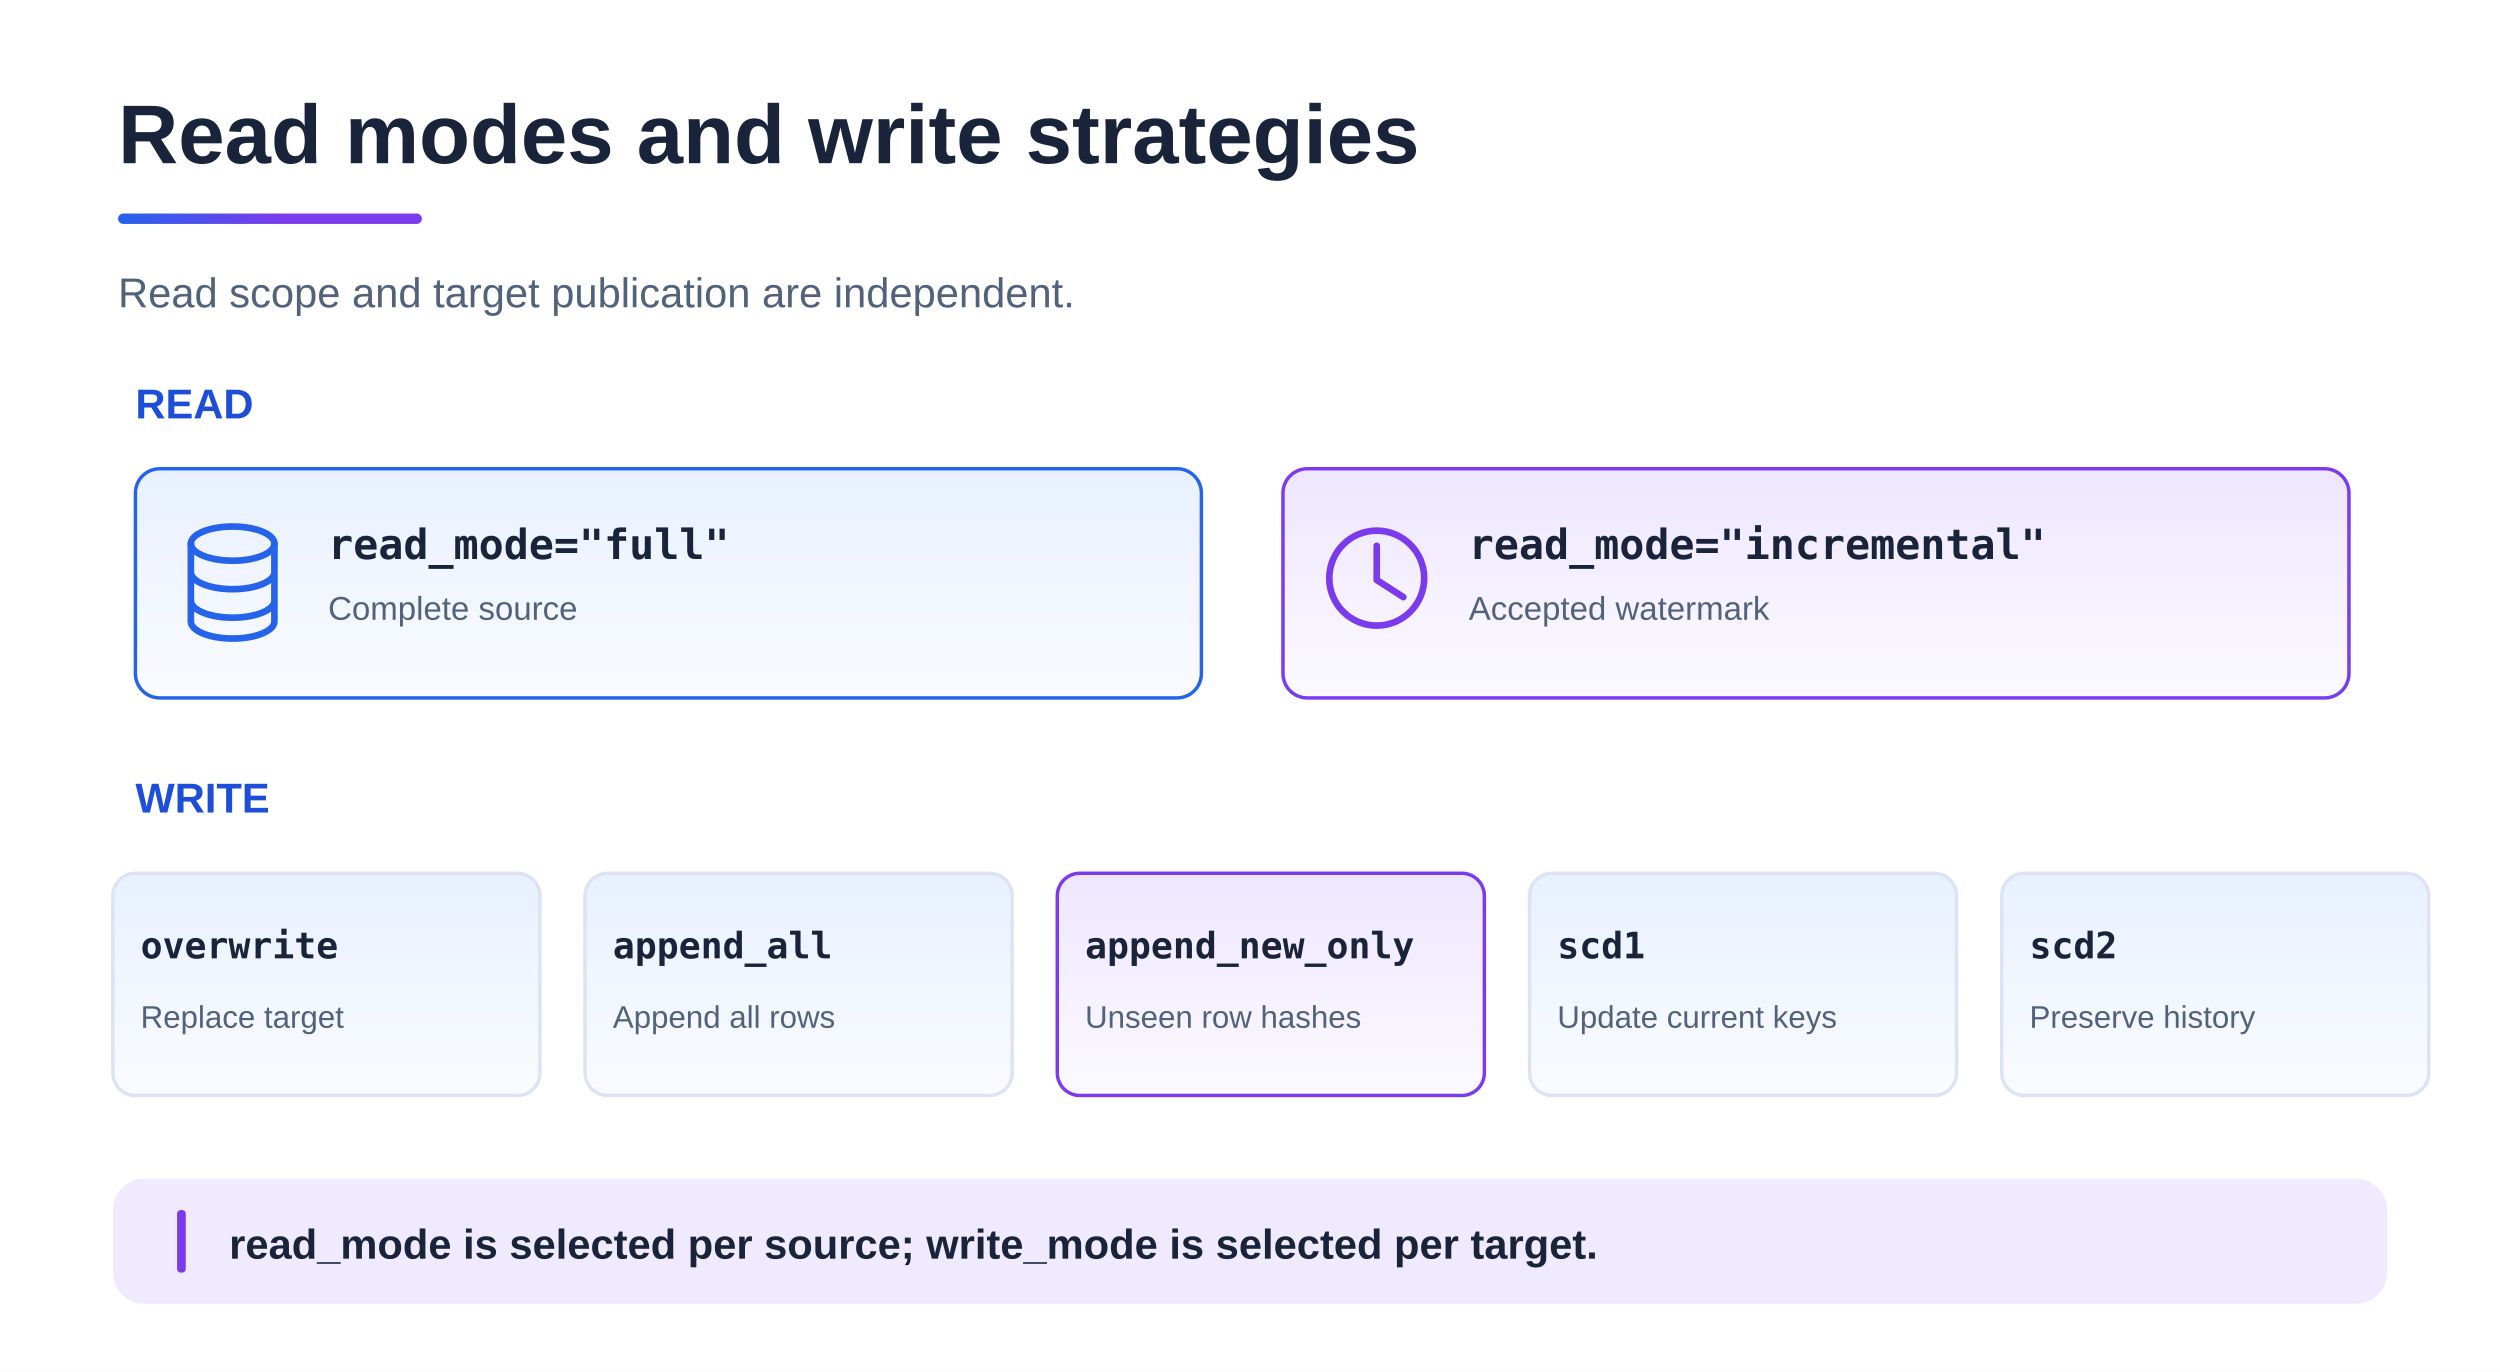
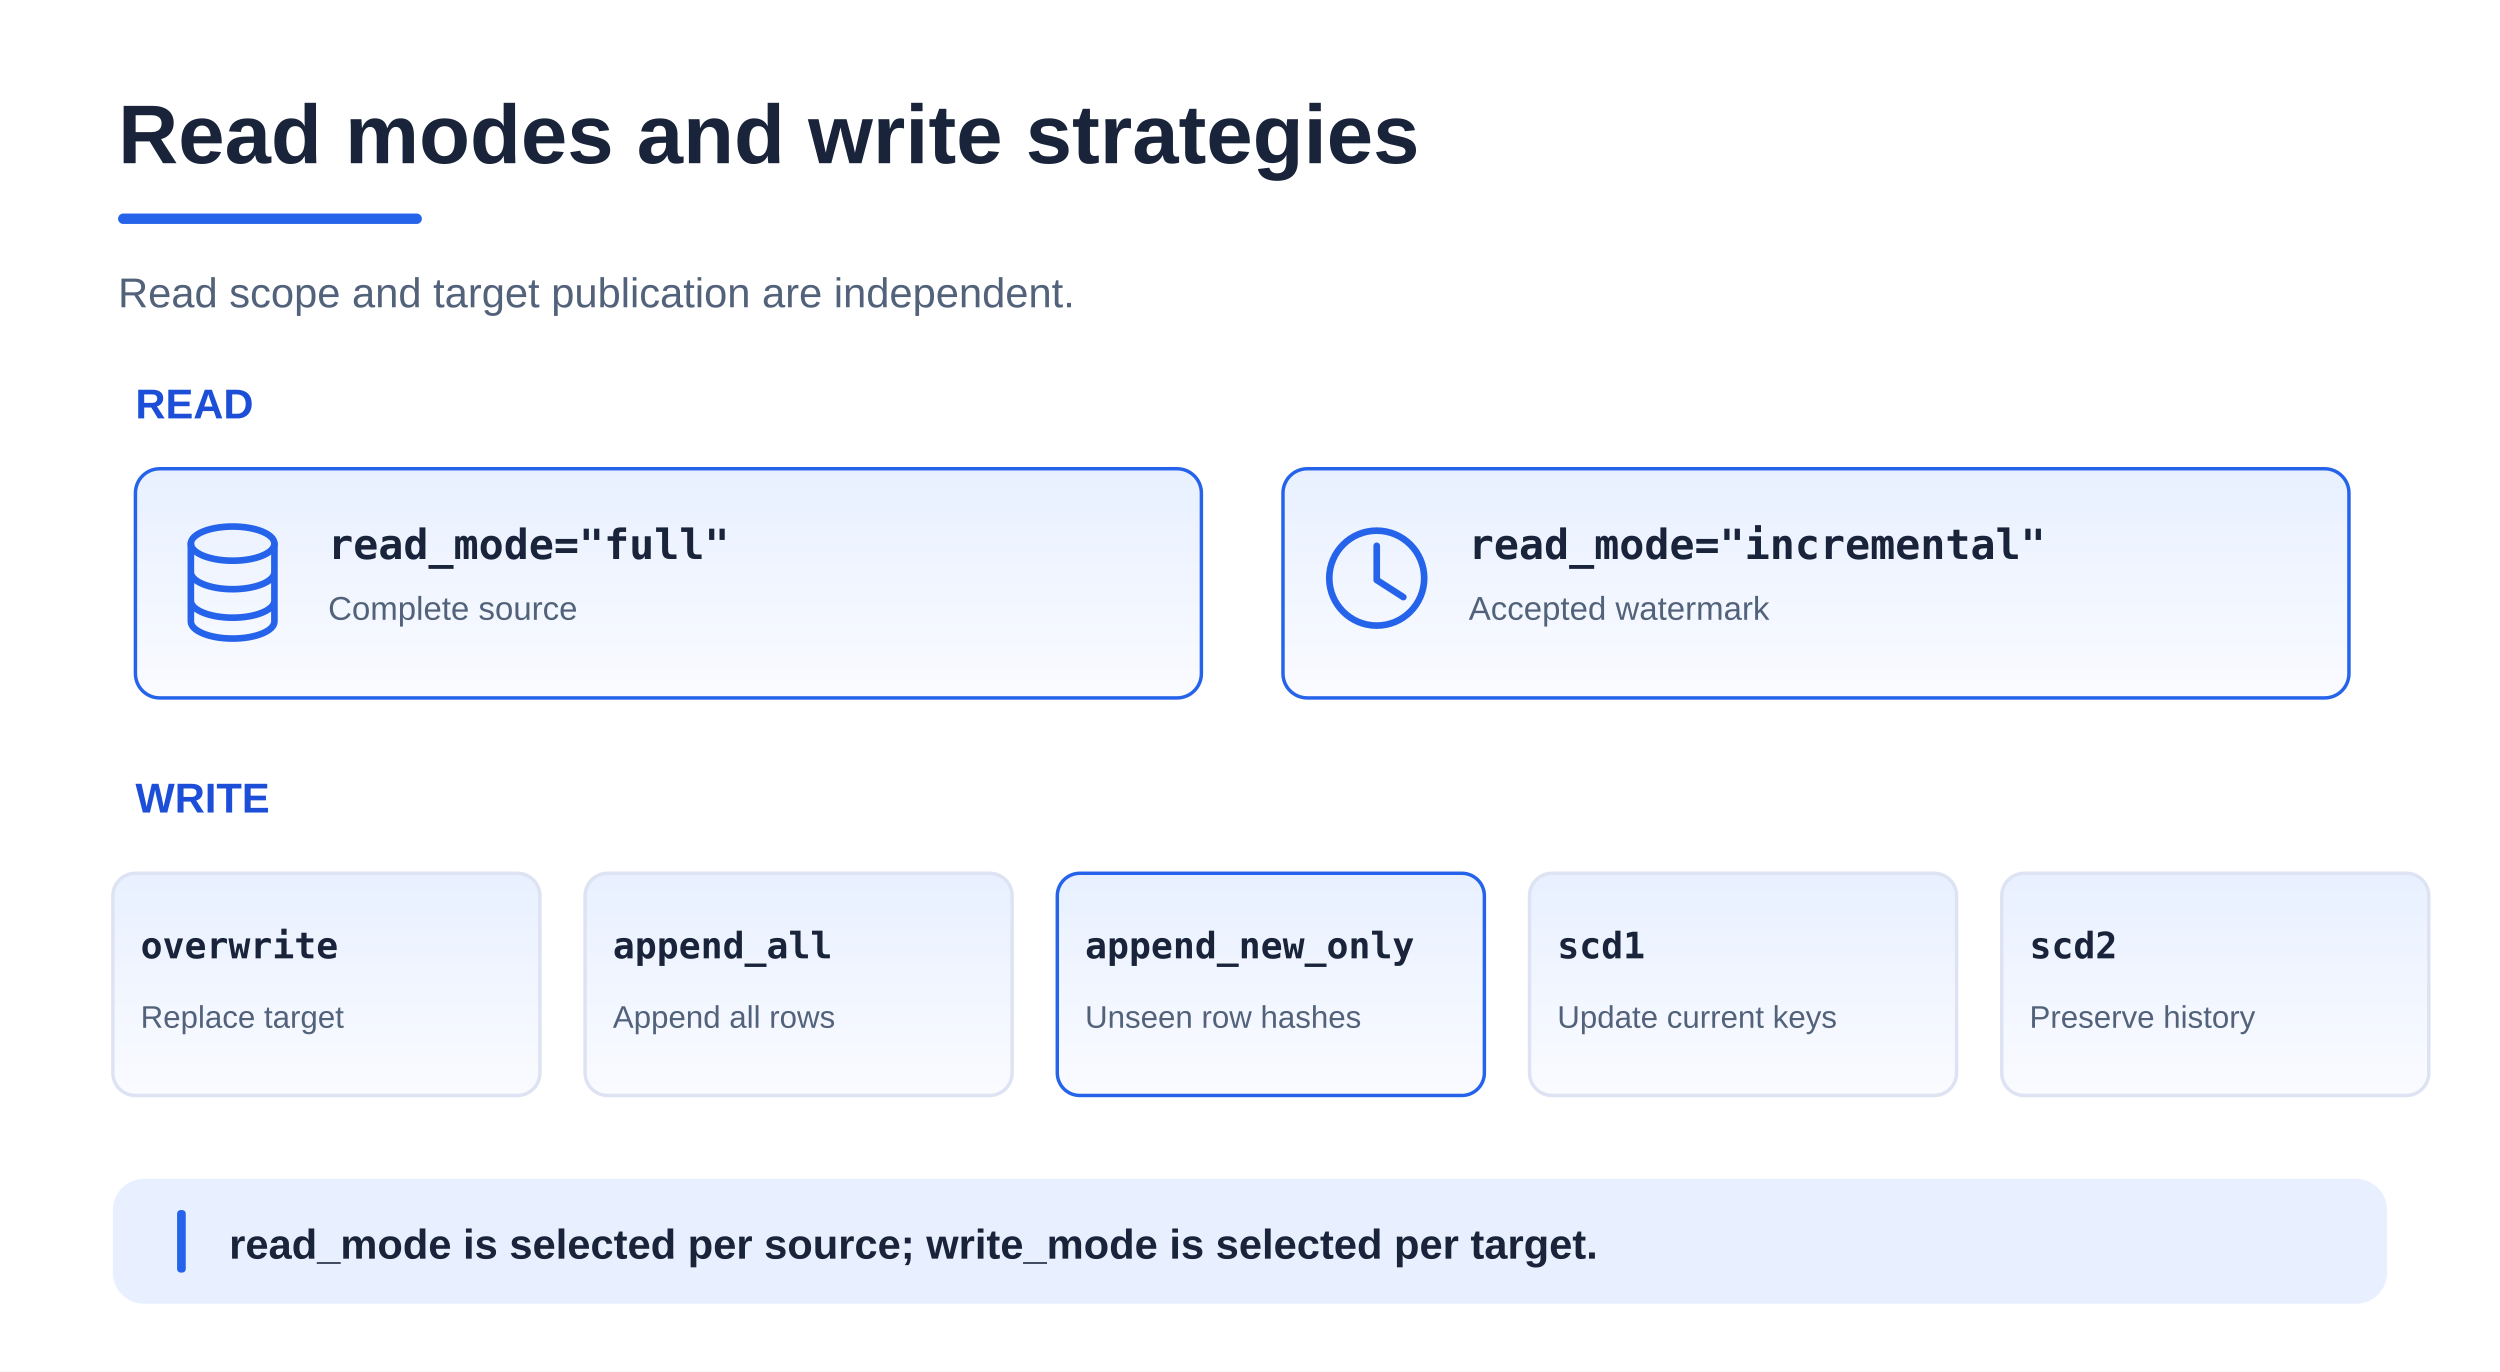
<svg xmlns="http://www.w3.org/2000/svg" width="1440" height="790" viewBox="0 0 1440 790" role="img" aria-label="Read modes and write strategies">
  <defs>
    <linearGradient id="accent">
      <stop offset="0%" stop-color="#2563EB" />
-       <stop offset="55%" stop-color="#7C3AED" />
-       <stop offset="100%" stop-color="#7C3AED" />
+       <stop offset="55%" stop-color="#2563EB" />
+       <stop offset="100%" stop-color="#2563EB" />
    </linearGradient>
    <linearGradient id="bl" x2="0" y2="1">
      <stop offset="0%" stop-color="#E8F0FF" />
      <stop offset="100%" stop-color="#FAFBFF" />
    </linearGradient>
    <linearGradient id="gr" x2="0" y2="1">
-       <stop offset="0%" stop-color="#EEE6FF" />
-       <stop offset="100%" stop-color="#FBFAFF" />
+       <stop offset="0%" stop-color="#E8F0FF" />
+       <stop offset="100%" stop-color="#FAFBFF" />
    </linearGradient>
    <linearGradient id="aq" x2="0" y2="1">
-       <stop offset="0%" stop-color="#EEE6FF" />
-       <stop offset="100%" stop-color="#FBFAFF" />
+       <stop offset="0%" stop-color="#E8F0FF" />
+       <stop offset="100%" stop-color="#FAFBFF" />
    </linearGradient>
    <marker id="ar" markerWidth="8" markerHeight="8" refX="7" refY="4" orient="auto">
      <path d="M0 0L8 4L0 8Z" fill="#19243A" />
    </marker>
  </defs>
  <rect width="1440" height="790" fill="#fff" />
  <text x="68" y="94" fill="#19243A" font-family="Segoe UI,Arial,sans-serif" font-size="48" font-weight="700" text-anchor="start">Read modes and write strategies</text>
  <rect x="68" y="123" width="175" height="6" rx="3" fill="url(#accent)" />
  <text x="68" y="177" fill="#52627A" font-family="Segoe UI,Arial,sans-serif" font-size="24" font-weight="400" text-anchor="start">Read scope and target publication are independent.</text>
  <text x="78" y="241" fill="#1D4ED8" font-family="Segoe UI,Arial,sans-serif" font-size="24" font-weight="700" text-anchor="start">READ</text>
  <rect x="78" y="270" width="614" height="132" rx="14" fill="url(#bl)" stroke="#2563EB" stroke-width="2" />
  <g transform="translate(99 300) scale(1.09375)" fill="none" stroke="#2563EB" stroke-width="3.5" stroke-linejoin="round" stroke-linecap="round">
    <ellipse cx="32" cy="12" rx="22" ry="9" />
    <path d="M10 12v15c0 5 10 9 22 9s22-4 22-9V12M10 27v15c0 5 10 9 22 9s22-4 22-9V27M10 42v11c0 5 10 9 22 9s22-4 22-9V42" />
  </g>
  <text x="189" y="322" fill="#19243A" font-family="Cascadia Code,Consolas,monospace" font-size="24" font-weight="700" text-anchor="start">read_mode="full"</text>
  <text x="189" y="357" fill="#52627A" font-family="Segoe UI,Arial,sans-serif" font-size="19" font-weight="400" text-anchor="start">Complete source</text>
-   <rect x="739" y="270" width="614" height="132" rx="14" fill="url(#aq)" stroke="#7C3AED" stroke-width="2" />
-   <g transform="translate(758 298) scale(1.09375)" fill="none" stroke="#7C3AED" stroke-width="3.5" stroke-linejoin="round" stroke-linecap="round">
+   <rect x="739" y="270" width="614" height="132" rx="14" fill="url(#aq)" stroke="#2563EB" stroke-width="2" />
+   <g transform="translate(758 298) scale(1.09375)" fill="none" stroke="#2563EB" stroke-width="3.5" stroke-linejoin="round" stroke-linecap="round">
    <circle cx="32" cy="32" r="25" />
    <path d="M32 15v18l14 9" />
  </g>
  <text x="846" y="322" fill="#19243A" font-family="Cascadia Code,Consolas,monospace" font-size="24" font-weight="700" text-anchor="start">read_mode="incremental"</text>
  <text x="846" y="357" fill="#52627A" font-family="Segoe UI,Arial,sans-serif" font-size="19" font-weight="400" text-anchor="start">Accepted watermark</text>
  <text x="78" y="468" fill="#1D4ED8" font-family="Segoe UI,Arial,sans-serif" font-size="24" font-weight="700" text-anchor="start">WRITE</text>
  <rect x="65" y="503" width="246" height="128" rx="13" fill="url(#bl)" stroke="#DDE3F3" stroke-width="2" />
  <text x="81" y="552" fill="#19243A" font-family="Cascadia Code,Consolas,monospace" font-size="21" font-weight="700" text-anchor="start">overwrite</text>
  <text x="81" y="592" fill="#52627A" font-family="Segoe UI,Arial,sans-serif" font-size="18" font-weight="400" text-anchor="start">Replace target</text>
  <rect x="337" y="503" width="246" height="128" rx="13" fill="url(#bl)" stroke="#DDE3F3" stroke-width="2" />
  <text x="353" y="552" fill="#19243A" font-family="Cascadia Code,Consolas,monospace" font-size="21" font-weight="700" text-anchor="start">append_all</text>
  <text x="353" y="592" fill="#52627A" font-family="Segoe UI,Arial,sans-serif" font-size="18" font-weight="400" text-anchor="start">Append all rows</text>
-   <rect x="609" y="503" width="246" height="128" rx="13" fill="url(#gr)" stroke="#7C3AED" stroke-width="2" />
+   <rect x="609" y="503" width="246" height="128" rx="13" fill="url(#gr)" stroke="#2563EB" stroke-width="2" />
  <text x="625" y="552" fill="#19243A" font-family="Cascadia Code,Consolas,monospace" font-size="21" font-weight="700" text-anchor="start">append_new_only</text>
  <text x="625" y="592" fill="#52627A" font-family="Segoe UI,Arial,sans-serif" font-size="18" font-weight="400" text-anchor="start">Unseen row hashes</text>
  <rect x="881" y="503" width="246" height="128" rx="13" fill="url(#bl)" stroke="#DDE3F3" stroke-width="2" />
  <text x="897" y="552" fill="#19243A" font-family="Cascadia Code,Consolas,monospace" font-size="21" font-weight="700" text-anchor="start">scd1</text>
  <text x="897" y="592" fill="#52627A" font-family="Segoe UI,Arial,sans-serif" font-size="18" font-weight="400" text-anchor="start">Update current keys</text>
  <rect x="1153" y="503" width="246" height="128" rx="13" fill="url(#bl)" stroke="#DDE3F3" stroke-width="2" />
  <text x="1169" y="552" fill="#19243A" font-family="Cascadia Code,Consolas,monospace" font-size="21" font-weight="700" text-anchor="start">scd2</text>
  <text x="1169" y="592" fill="#52627A" font-family="Segoe UI,Arial,sans-serif" font-size="18" font-weight="400" text-anchor="start">Preserve history</text>
-   <rect x="65" y="679" width="1310" height="72" rx="18" fill="#F0EAFF" stroke="none" stroke-width="0" />
-   <rect x="102" y="697" width="5" height="36" rx="2" fill="#7C3AED" />
+   <rect x="65" y="679" width="1310" height="72" rx="18" fill="#E8F0FF" stroke="none" stroke-width="0" />
+   <rect x="102" y="697" width="5" height="36" rx="2" fill="#2563EB" />
  <text x="132" y="725" fill="#19243A" font-family="Segoe UI,Arial,sans-serif" font-size="24" font-weight="600" text-anchor="start">read_mode is selected per source; write_mode is selected per target.</text>
</svg>
